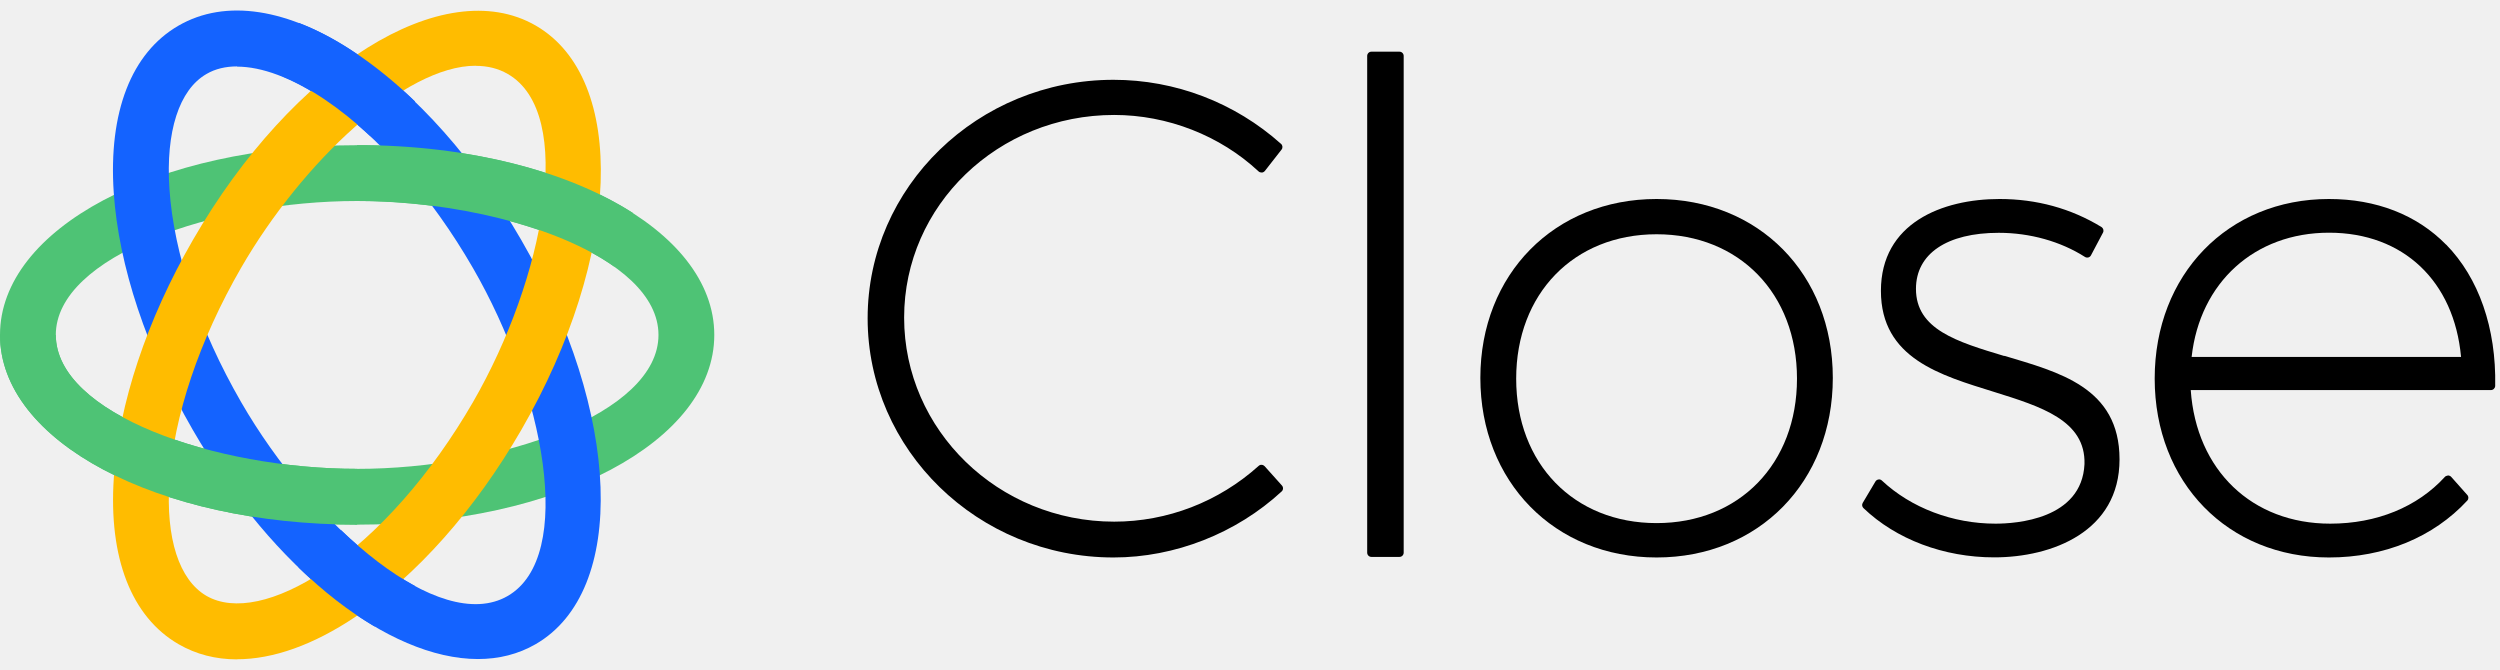
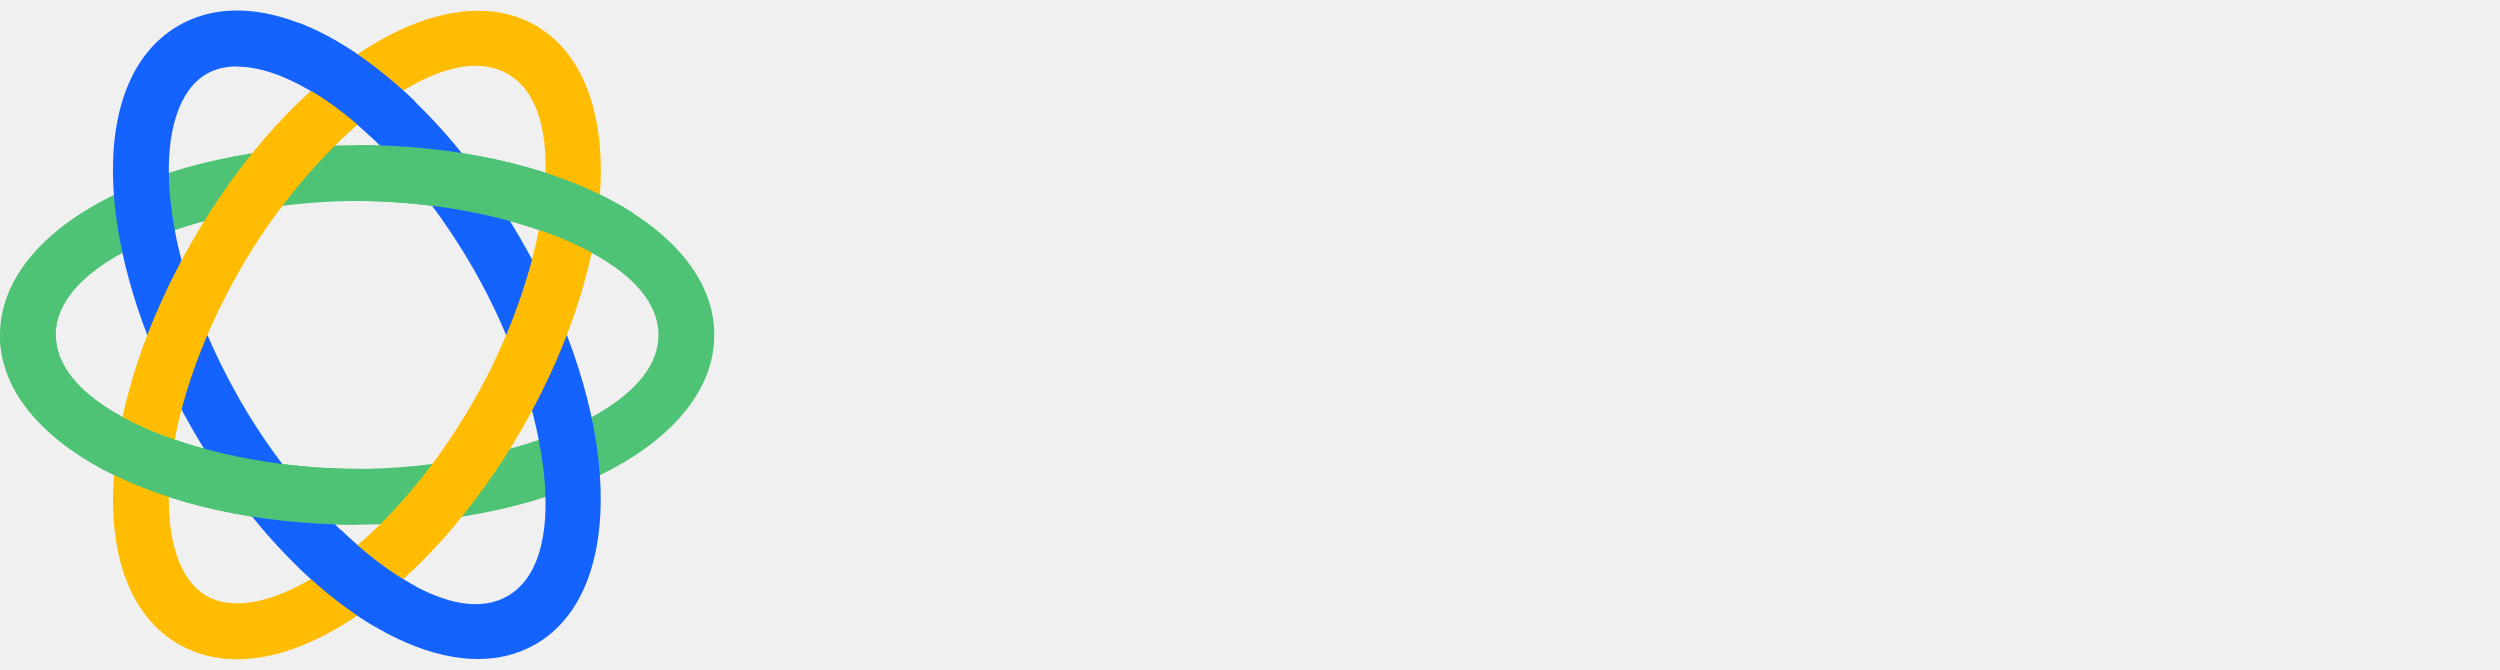
<svg xmlns="http://www.w3.org/2000/svg" viewBox="0 0 112 30" fill="none">
+   <style>
+     @media (prefers-color-scheme: dark) {
+       .logoText {
+         fill: #fff;
+       }
+     }
+   </style>
  <g clip-path="url(#clip0_16_615)">
    <mask id="mask0_16_615" style="mask-type:luminance" maskUnits="userSpaceOnUse" x="0" y="0" width="112" height="30">
      <path d="M112 0H0V30H112V0Z" fill="white" />
    </mask>
    <g mask="url(#mask0_16_615)">
-       <path d="M56.655 20.885C56.62 20.85 56.575 20.825 56.525 20.825C56.475 20.815 56.425 20.84 56.39 20.87C54.595 22.485 52.295 23.37 49.915 23.37C44.725 23.37 40.505 19.27 40.505 14.23C40.505 9.19 44.725 5.15 49.915 5.15C52.3 5.15 54.66 6.07 56.385 7.68C56.425 7.715 56.47 7.73 56.53 7.73C56.58 7.73 56.63 7.7 56.665 7.66L57.415 6.7C57.475 6.62 57.465 6.51 57.39 6.445C55.32 4.595 52.655 3.575 49.885 3.575C43.81 3.575 38.87 8.37 38.87 14.26C38.87 20.15 43.81 24.975 49.885 24.975C52.635 24.975 55.385 23.895 57.42 22.015C57.495 21.945 57.5 21.83 57.43 21.75L56.65 20.88L56.655 20.885Z" fill="black" />
-       <path d="M62.695 2.315H61.44C61.335 2.315 61.25 2.4 61.25 2.505V24.76C61.25 24.865 61.335 24.95 61.44 24.95H62.695C62.8 24.95 62.885 24.865 62.885 24.76V2.505C62.885 2.4 62.8 2.315 62.695 2.315Z" fill="black" />
-       <path d="M74.215 8.915C69.64 8.915 66.32 12.285 66.32 16.93C66.32 21.575 69.64 24.975 74.215 24.975C78.79 24.975 82.11 21.59 82.11 16.93C82.11 12.27 78.79 8.915 74.215 8.915ZM74.215 23.435C70.51 23.435 67.925 20.775 67.925 16.965C67.925 13.155 70.51 10.495 74.215 10.495C77.92 10.495 80.505 13.155 80.505 16.965C80.505 20.775 77.92 23.435 74.215 23.435Z" fill="black" />
-       <path d="M89.795 15.95C87.67 15.31 85.835 14.76 85.835 12.94C85.835 11.365 87.225 10.43 89.545 10.43C90.945 10.43 92.315 10.815 93.405 11.51C93.45 11.54 93.505 11.545 93.555 11.535C93.605 11.52 93.65 11.49 93.675 11.44L94.215 10.42C94.26 10.33 94.23 10.225 94.145 10.17C92.775 9.335 91.24 8.915 89.58 8.915C87.01 8.915 84.265 9.995 84.265 13.03C84.265 16.065 86.955 16.815 89.325 17.555C91.44 18.215 93.44 18.835 93.385 20.79C93.27 23.27 90.31 23.46 89.4 23.46C87.48 23.46 85.62 22.755 84.31 21.53C84.27 21.49 84.215 21.47 84.155 21.48C84.1 21.49 84.05 21.52 84.02 21.57L83.45 22.53C83.405 22.605 83.42 22.7 83.48 22.76C84.945 24.165 87.085 24.97 89.34 24.97C91.93 24.97 94.955 23.82 94.955 20.58C94.955 17.34 92.215 16.67 89.795 15.94V15.95Z" fill="black" />
-       <path d="M109.585 10.96C108.27 9.62 106.455 8.915 104.335 8.915C99.81 8.915 96.53 12.3 96.53 16.96C96.53 21.62 99.815 24.975 104.335 24.975C106.815 24.975 109.015 24.07 110.535 22.425C110.6 22.355 110.6 22.245 110.535 22.175L109.815 21.365C109.78 21.325 109.73 21.305 109.675 21.3C109.63 21.315 109.57 21.32 109.535 21.36C108.3 22.715 106.475 23.46 104.395 23.46C100.885 23.46 98.395 21.065 98.145 17.475H111.595C111.695 17.475 111.78 17.395 111.785 17.29C111.835 14.7 111.05 12.45 109.585 10.955V10.96ZM98.185 15.99C98.555 12.655 101.005 10.425 104.34 10.425C107.675 10.425 109.945 12.6 110.255 15.99H98.185Z" fill="black" />
+       <g class="logoText">
+         <path d="M56.655 20.885C56.62 20.85 56.575 20.825 56.525 20.825C56.475 20.815 56.425 20.84 56.39 20.87C54.595 22.485 52.295 23.37 49.915 23.37C44.725 23.37 40.505 19.27 40.505 14.23C40.505 9.19 44.725 5.15 49.915 5.15C52.3 5.15 54.66 6.07 56.385 7.68C56.425 7.715 56.47 7.73 56.53 7.73C56.58 7.73 56.63 7.7 56.665 7.66L57.415 6.7C57.475 6.62 57.465 6.51 57.39 6.445C55.32 4.595 52.655 3.575 49.885 3.575C43.81 3.575 38.87 8.37 38.87 14.26C38.87 20.15 43.81 24.975 49.885 24.975C52.635 24.975 55.385 23.895 57.42 22.015C57.495 21.945 57.5 21.83 57.43 21.75L56.65 20.88L56.655 20.885Z" />
+         <path d="M62.695 2.315H61.44C61.335 2.315 61.25 2.4 61.25 2.505V24.76C61.25 24.865 61.335 24.95 61.44 24.95H62.695C62.8 24.95 62.885 24.865 62.885 24.76V2.505C62.885 2.4 62.8 2.315 62.695 2.315Z" />
+         <path d="M74.215 8.915C69.64 8.915 66.32 12.285 66.32 16.93C66.32 21.575 69.64 24.975 74.215 24.975C78.79 24.975 82.11 21.59 82.11 16.93C82.11 12.27 78.79 8.915 74.215 8.915ZM74.215 23.435C70.51 23.435 67.925 20.775 67.925 16.965C67.925 13.155 70.51 10.495 74.215 10.495C77.92 10.495 80.505 13.155 80.505 16.965C80.505 20.775 77.92 23.435 74.215 23.435Z" />
+         <path d="M89.795 15.95C87.67 15.31 85.835 14.76 85.835 12.94C85.835 11.365 87.225 10.43 89.545 10.43C90.945 10.43 92.315 10.815 93.405 11.51C93.45 11.54 93.505 11.545 93.555 11.535C93.605 11.52 93.65 11.49 93.675 11.44L94.215 10.42C94.26 10.33 94.23 10.225 94.145 10.17C92.775 9.335 91.24 8.915 89.58 8.915C87.01 8.915 84.265 9.995 84.265 13.03C84.265 16.065 86.955 16.815 89.325 17.555C91.44 18.215 93.44 18.835 93.385 20.79C93.27 23.27 90.31 23.46 89.4 23.46C87.48 23.46 85.62 22.755 84.31 21.53C84.27 21.49 84.215 21.47 84.155 21.48C84.1 21.49 84.05 21.52 84.02 21.57L83.45 22.53C83.405 22.605 83.42 22.7 83.48 22.76C84.945 24.165 87.085 24.97 89.34 24.97C91.93 24.97 94.955 23.82 94.955 20.58C94.955 17.34 92.215 16.67 89.795 15.94V15.95Z" />
+         <path d="M109.585 10.96C108.27 9.62 106.455 8.915 104.335 8.915C99.81 8.915 96.53 12.3 96.53 16.96C96.53 21.62 99.815 24.975 104.335 24.975C106.815 24.975 109.015 24.07 110.535 22.425C110.6 22.355 110.6 22.245 110.535 22.175L109.815 21.365C109.78 21.325 109.73 21.305 109.675 21.3C109.63 21.315 109.57 21.32 109.535 21.36C108.3 22.715 106.475 23.46 104.395 23.46C100.885 23.46 98.395 21.065 98.145 17.475H111.595C111.695 17.475 111.78 17.395 111.785 17.29C111.835 14.7 111.05 12.45 109.585 10.955V10.96ZM98.185 15.99C98.555 12.655 101.005 10.425 104.34 10.425C107.675 10.425 109.945 12.6 110.255 15.99H98.185Z" />
+       </g>
      <path d="M16 23.505C7.03 23.505 0 19.77 0 15.005C0 10.24 7.03 6.505 16 6.505C24.97 6.505 32 10.24 32 15.005C32 19.77 24.97 23.505 16 23.505ZM16 9.005C9.615 9.005 2.5 11.47 2.5 15.005C2.5 18.54 9.615 21.005 16 21.005C22.385 21.005 29.5 18.54 29.5 15.005C29.5 11.47 22.385 9.005 16 9.005Z" fill="#4EC375" />
      <path d="M21.415 29.525C17.405 29.525 12.275 25.56 8.635 19.255C6.57 15.68 5.315 11.905 5.095 8.62C4.855 5.02 5.885 2.37 7.995 1.15C10.105 -0.07 12.92 0.365 15.915 2.37C18.65 4.205 21.29 7.18 23.355 10.755C27.84 18.525 28.12 26.48 23.995 28.86C23.215 29.31 22.345 29.525 21.41 29.525H21.415ZM10.625 2.975C10.105 2.975 9.64 3.085 9.25 3.315C8.025 4.02 7.42 5.895 7.59 8.455C7.785 11.365 8.925 14.76 10.8 18.01C13.99 23.54 19.685 28.47 22.745 26.7C25.805 24.93 24.385 17.54 21.19 12.01C19.315 8.76 16.945 6.075 14.525 4.455C13.075 3.485 11.725 2.985 10.62 2.985L10.625 2.975Z" fill="#1463FF" />
      <path d="M10.62 29.54C9.665 29.54 8.785 29.315 8 28.86C5.89 27.64 4.855 24.99 5.1 21.39C5.32 18.105 6.575 14.33 8.64 10.755C13.125 2.985 19.875 -1.235 24 1.145C28.125 3.53 27.845 11.48 23.36 19.25C21.295 22.825 18.655 25.8 15.92 27.635C14.04 28.895 12.23 29.535 10.62 29.535V29.54ZM21.31 2.945C18.13 2.945 13.545 7.25 10.8 12C8.925 15.25 7.785 18.64 7.59 21.555C7.42 24.115 8.025 25.985 9.25 26.695C10.475 27.4 12.395 26.99 14.53 25.56C16.955 23.935 19.32 21.25 21.195 18.005C24.385 12.475 25.81 5.08 22.75 3.315C22.32 3.065 21.835 2.95 21.31 2.95V2.945Z" fill="#FFBC00" />
      <path d="M16 21.005C9.615 21.005 2.5 18.54 2.5 15.005H0C0 19.77 7.03 23.505 16 23.505V21.005Z" fill="#4EC375" />
      <path d="M16.575 6.08C15.905 5.46 15.22 4.91 14.53 4.445C13.85 3.99 13.19 3.635 12.57 3.39L13.4 1.03C14.22 1.345 15.065 1.79 15.925 2.37C16.83 2.98 17.73 3.71 18.6 4.55L16.58 6.08H16.575Z" fill="#1463FF" />
      <path d="M18.58 26.245C17.5 25.665 16.375 24.8 15.285 23.755L13.37 25.42C14.49 26.505 15.64 27.395 16.78 28.065L18.585 26.245H18.58Z" fill="#1463FF" />
      <path d="M27.52 11.945C24.96 10.125 20.315 9 16 9V6.5C21.025 6.5 25.44 7.67 28.355 9.54L27.52 11.945Z" fill="#4EC375" />
    </g>
  </g>
  <defs>
    <clipPath id="clip0_16_615">
      <rect width="112" height="30" fill="white" />
    </clipPath>
  </defs>
</svg>
